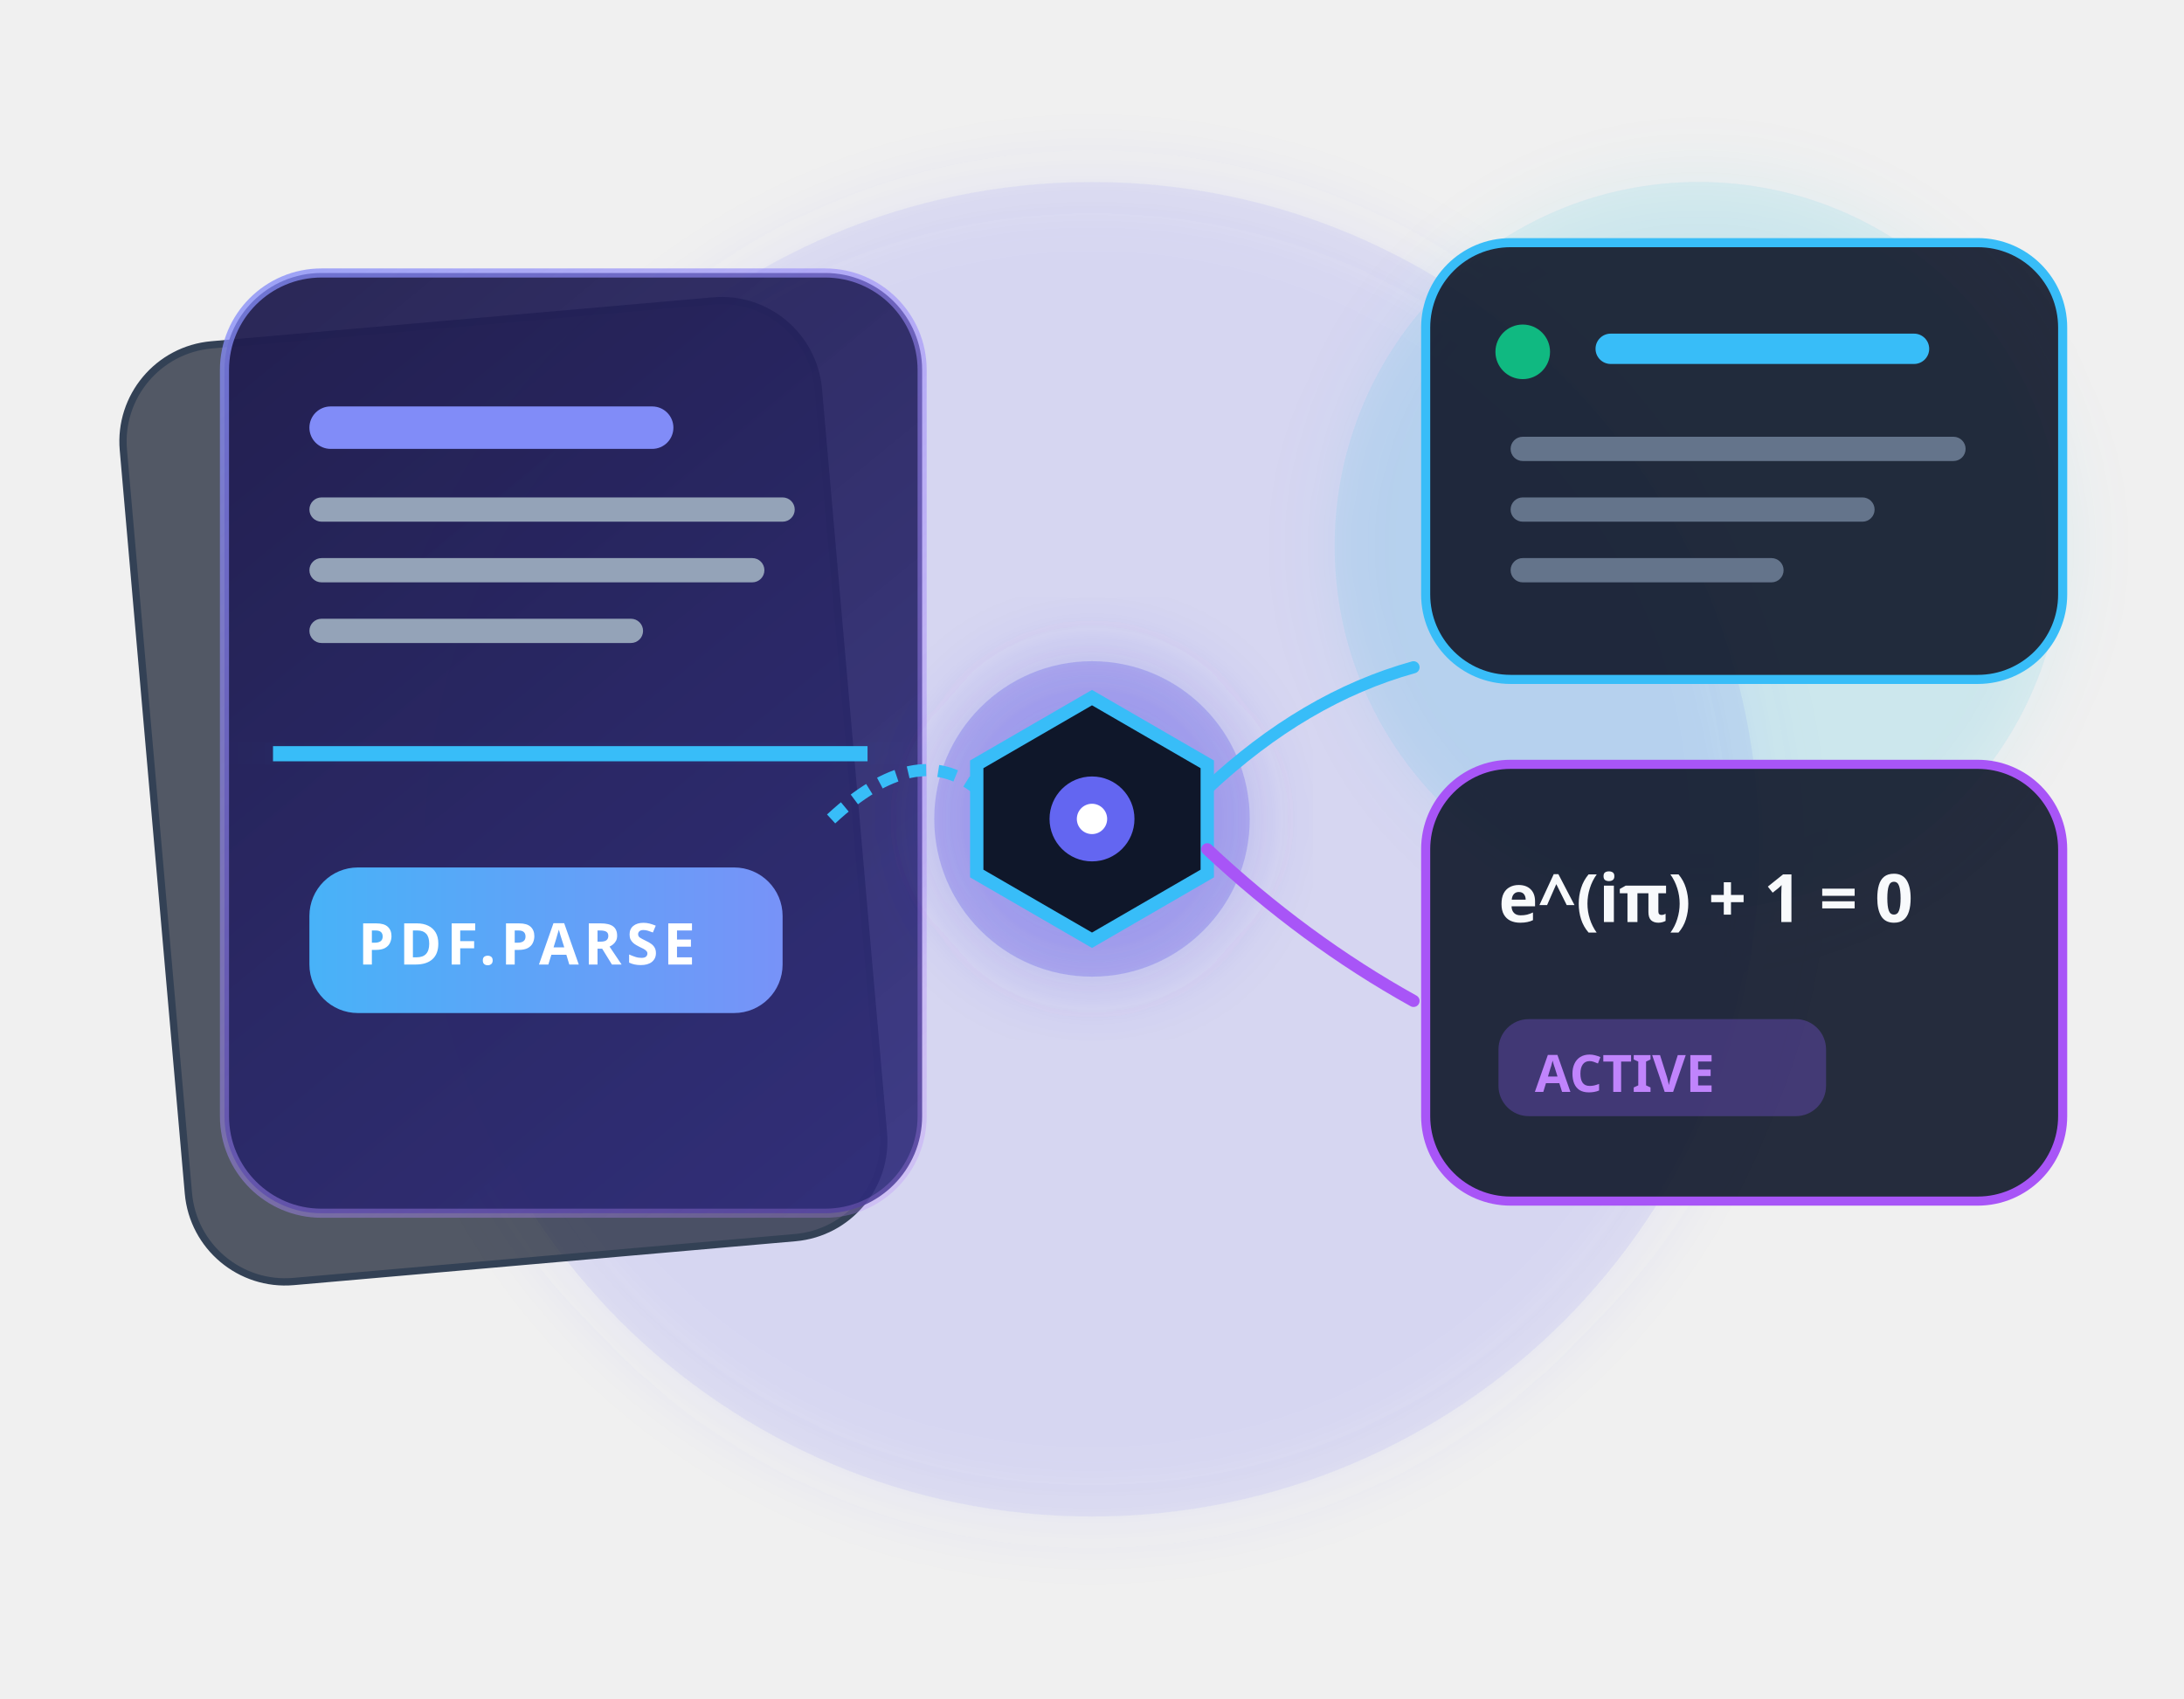
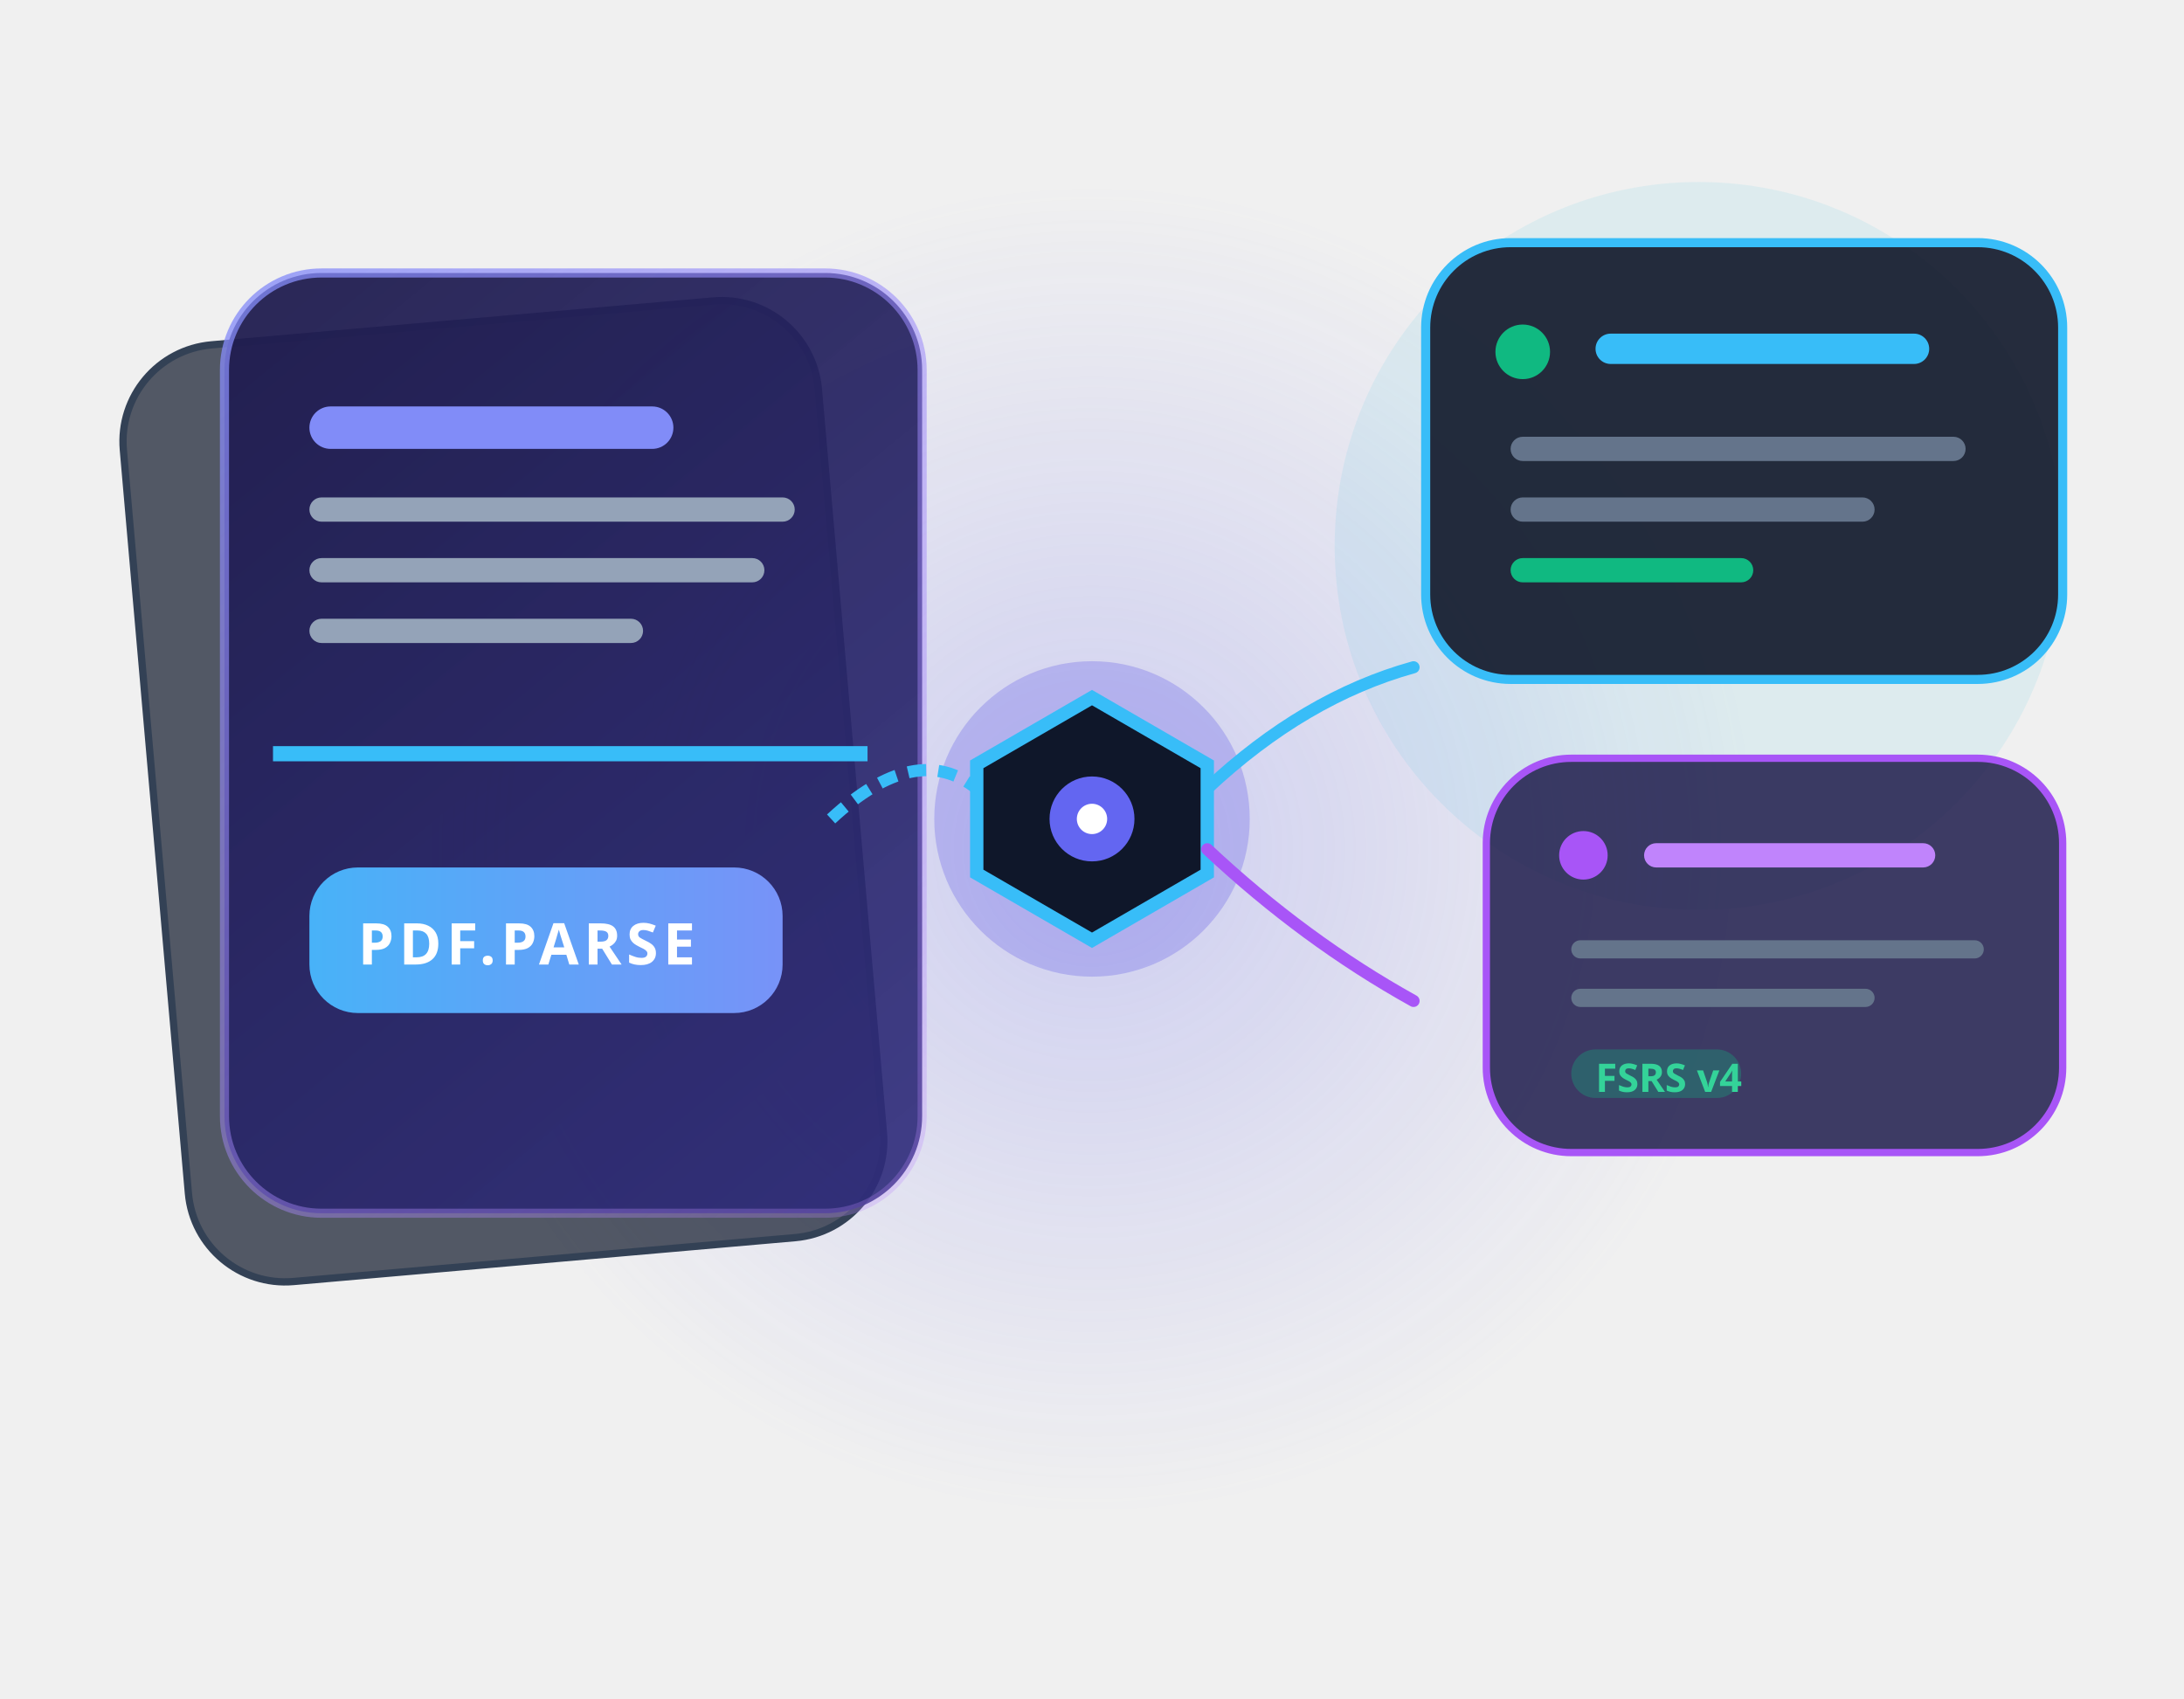
<svg xmlns="http://www.w3.org/2000/svg" width="360" height="280" viewBox="0 0 360 280" fill="none">
  <defs>
    <linearGradient id="cardGrad1" x1="0" y1="0" x2="140" y2="170" gradientUnits="userSpaceOnUse">
      <stop offset="0%" stop-color="#1E1B4B" stop-opacity="0.95" />
      <stop offset="100%" stop-color="#312E81" stop-opacity="0.9" />
    </linearGradient>
    <linearGradient id="glassBorder" x1="0" y1="0" x2="140" y2="170" gradientUnits="userSpaceOnUse">
      <stop offset="0%" stop-color="#818CF8" stop-opacity="0.8" />
      <stop offset="100%" stop-color="#C084FC" stop-opacity="0.2" />
    </linearGradient>
    <linearGradient id="laserGrad" x1="0" y1="0" x2="120" y2="0" gradientUnits="userSpaceOnUse">
      <stop offset="0%" stop-color="#38BDF8" />
      <stop offset="100%" stop-color="#818CF8" />
    </linearGradient>
-     <filter id="glow1" x="-20%" y="-20%" width="140%" height="140%">
-       <feGaussianBlur stdDeviation="6" result="blur" />
-       <feComposite in="SourceGraphic" in2="blur" operator="over" />
-     </filter>
+     <radialGradient id="glowBackdrop" cx="50%" cy="50%" r="50%">
+       <stop offset="0%" stop-color="#6366F1" stop-opacity="0.25" />
+       <stop offset="100%" stop-color="#6366F1" stop-opacity="0" />
+     </radialGradient>
  </defs>
-   <circle cx="180" cy="140" r="110" fill="#6366F1" fill-opacity="0.1" filter="url(#glow1)" />
-   <circle cx="280" cy="90" r="60" fill="#06B6D4" fill-opacity="0.08" filter="url(#glow1)" />
+   <circle cx="180" cy="140" r="110" fill="url(#glowBackdrop)" />
+   <circle cx="280" cy="90" r="60" fill="#06B6D4" fill-opacity="0.08" />
  <g transform="translate(25, 45)">
    <rect x="0" y="8" width="115" height="155" rx="16" fill="#0F172A" fill-opacity="0.7" stroke="#334155" stroke-width="1.2" transform="rotate(-5 57 80)" />
    <rect x="12" y="0" width="115" height="155" rx="16" fill="url(#cardGrad1)" stroke="url(#glassBorder)" stroke-width="1.5" />
    <rect x="26" y="22" width="60" height="7" rx="3.5" fill="#818CF8" />
    <rect x="26" y="37" width="80" height="4" rx="2" fill="#94A3B8" />
    <rect x="26" y="47" width="75" height="4" rx="2" fill="#94A3B8" />
    <rect x="26" y="57" width="55" height="4" rx="2" fill="#94A3B8" />
-     <rect x="20" y="78" width="98" height="2.5" fill="#38BDF8" filter="url(#glow1)" />
+     <rect x="20" y="78" width="98" height="2.5" fill="#38BDF8" />
    <rect x="26" y="98" width="78" height="24" rx="8" fill="url(#laserGrad)" />
    <text x="34" y="114" fill="#FFFFFF" font-size="9.5" font-family="sans-serif" font-weight="bold" letter-spacing="0.8">PDF.PARSE</text>
  </g>
  <g transform="translate(155, 110)">
-     <circle cx="25" cy="25" r="26" fill="#4F46E5" fill-opacity="0.25" filter="url(#glow1)" />
+     <circle cx="25" cy="25" r="26" fill="#4F46E5" fill-opacity="0.25" />
    <polygon points="25,5 44,16 44,34 25,45 6,34 6,16" stroke="#38BDF8" stroke-width="2.2" fill="#0F172A" />
    <circle cx="25" cy="25" r="7" fill="#6366F1" />
    <circle cx="25" cy="25" r="2.5" fill="#FFFFFF" />
    <path d="M-18,25 Q-4,12 6,20" stroke="#38BDF8" stroke-width="2" stroke-dasharray="3 2" />
    <path d="M44,20 Q60,5 78,0" stroke="#38BDF8" stroke-width="2" stroke-linecap="round" />
    <path d="M44,30 Q60,45 78,55" stroke="#A855F7" stroke-width="2" stroke-linecap="round" />
  </g>
  <g transform="translate(235, 40)">
    <rect x="0" y="0" width="105" height="72" rx="14" fill="#0F172A" fill-opacity="0.9" stroke="#38BDF8" stroke-width="1.5" />
    <circle cx="16" cy="18" r="4.5" fill="#10B981" />
    <rect x="28" y="15" width="55" height="5" rx="2.5" fill="#38BDF8" />
    <rect x="14" y="32" width="75" height="4" rx="2" fill="#64748B" />
    <rect x="14" y="42" width="60" height="4" rx="2" fill="#64748B" />
-     <rect x="14" y="52" width="45" height="4" rx="2" fill="#64748B" />
-     <rect x="0" y="86" width="105" height="72" rx="14" fill="#0F172A" fill-opacity="0.9" stroke="#A855F7" stroke-width="1.5" />
-     <text x="12" y="112" fill="#F8FAFC" font-size="11" font-family="sans-serif" font-weight="bold">e^(iπ) + 1 = 0</text>
-     <rect x="12" y="128" width="54" height="16" rx="5" fill="#8B5CF6" fill-opacity="0.3" />
-     <text x="18" y="140" fill="#C084FC" font-size="8.5" font-family="sans-serif" font-weight="bold">ACTIVE</text>
+     <rect x="14" y="52" width="40" height="4" rx="2" fill="#10B981" />
+     <g transform="translate(10, 85)">
+       <rect x="0" y="0" width="95" height="65" rx="14" fill="#1E1B4B" fill-opacity="0.85" stroke="#A855F7" stroke-width="1.2" />
+       <circle cx="16" cy="16" r="4" fill="#A855F7" />
+       <rect x="26" y="14" width="48" height="4" rx="2" fill="#C084FC" />
+       <rect x="14" y="30" width="68" height="3" rx="1.5" fill="#64748B" />
+       <rect x="14" y="38" width="50" height="3" rx="1.5" fill="#64748B" />
+       <rect x="14" y="48" width="28" height="8" rx="4" fill="#10B981" fill-opacity="0.3" />
+       <text x="18" y="55" fill="#34D399" font-size="6.5" font-family="sans-serif" font-weight="bold">FSRS v4</text>
+     </g>
  </g>
</svg>
